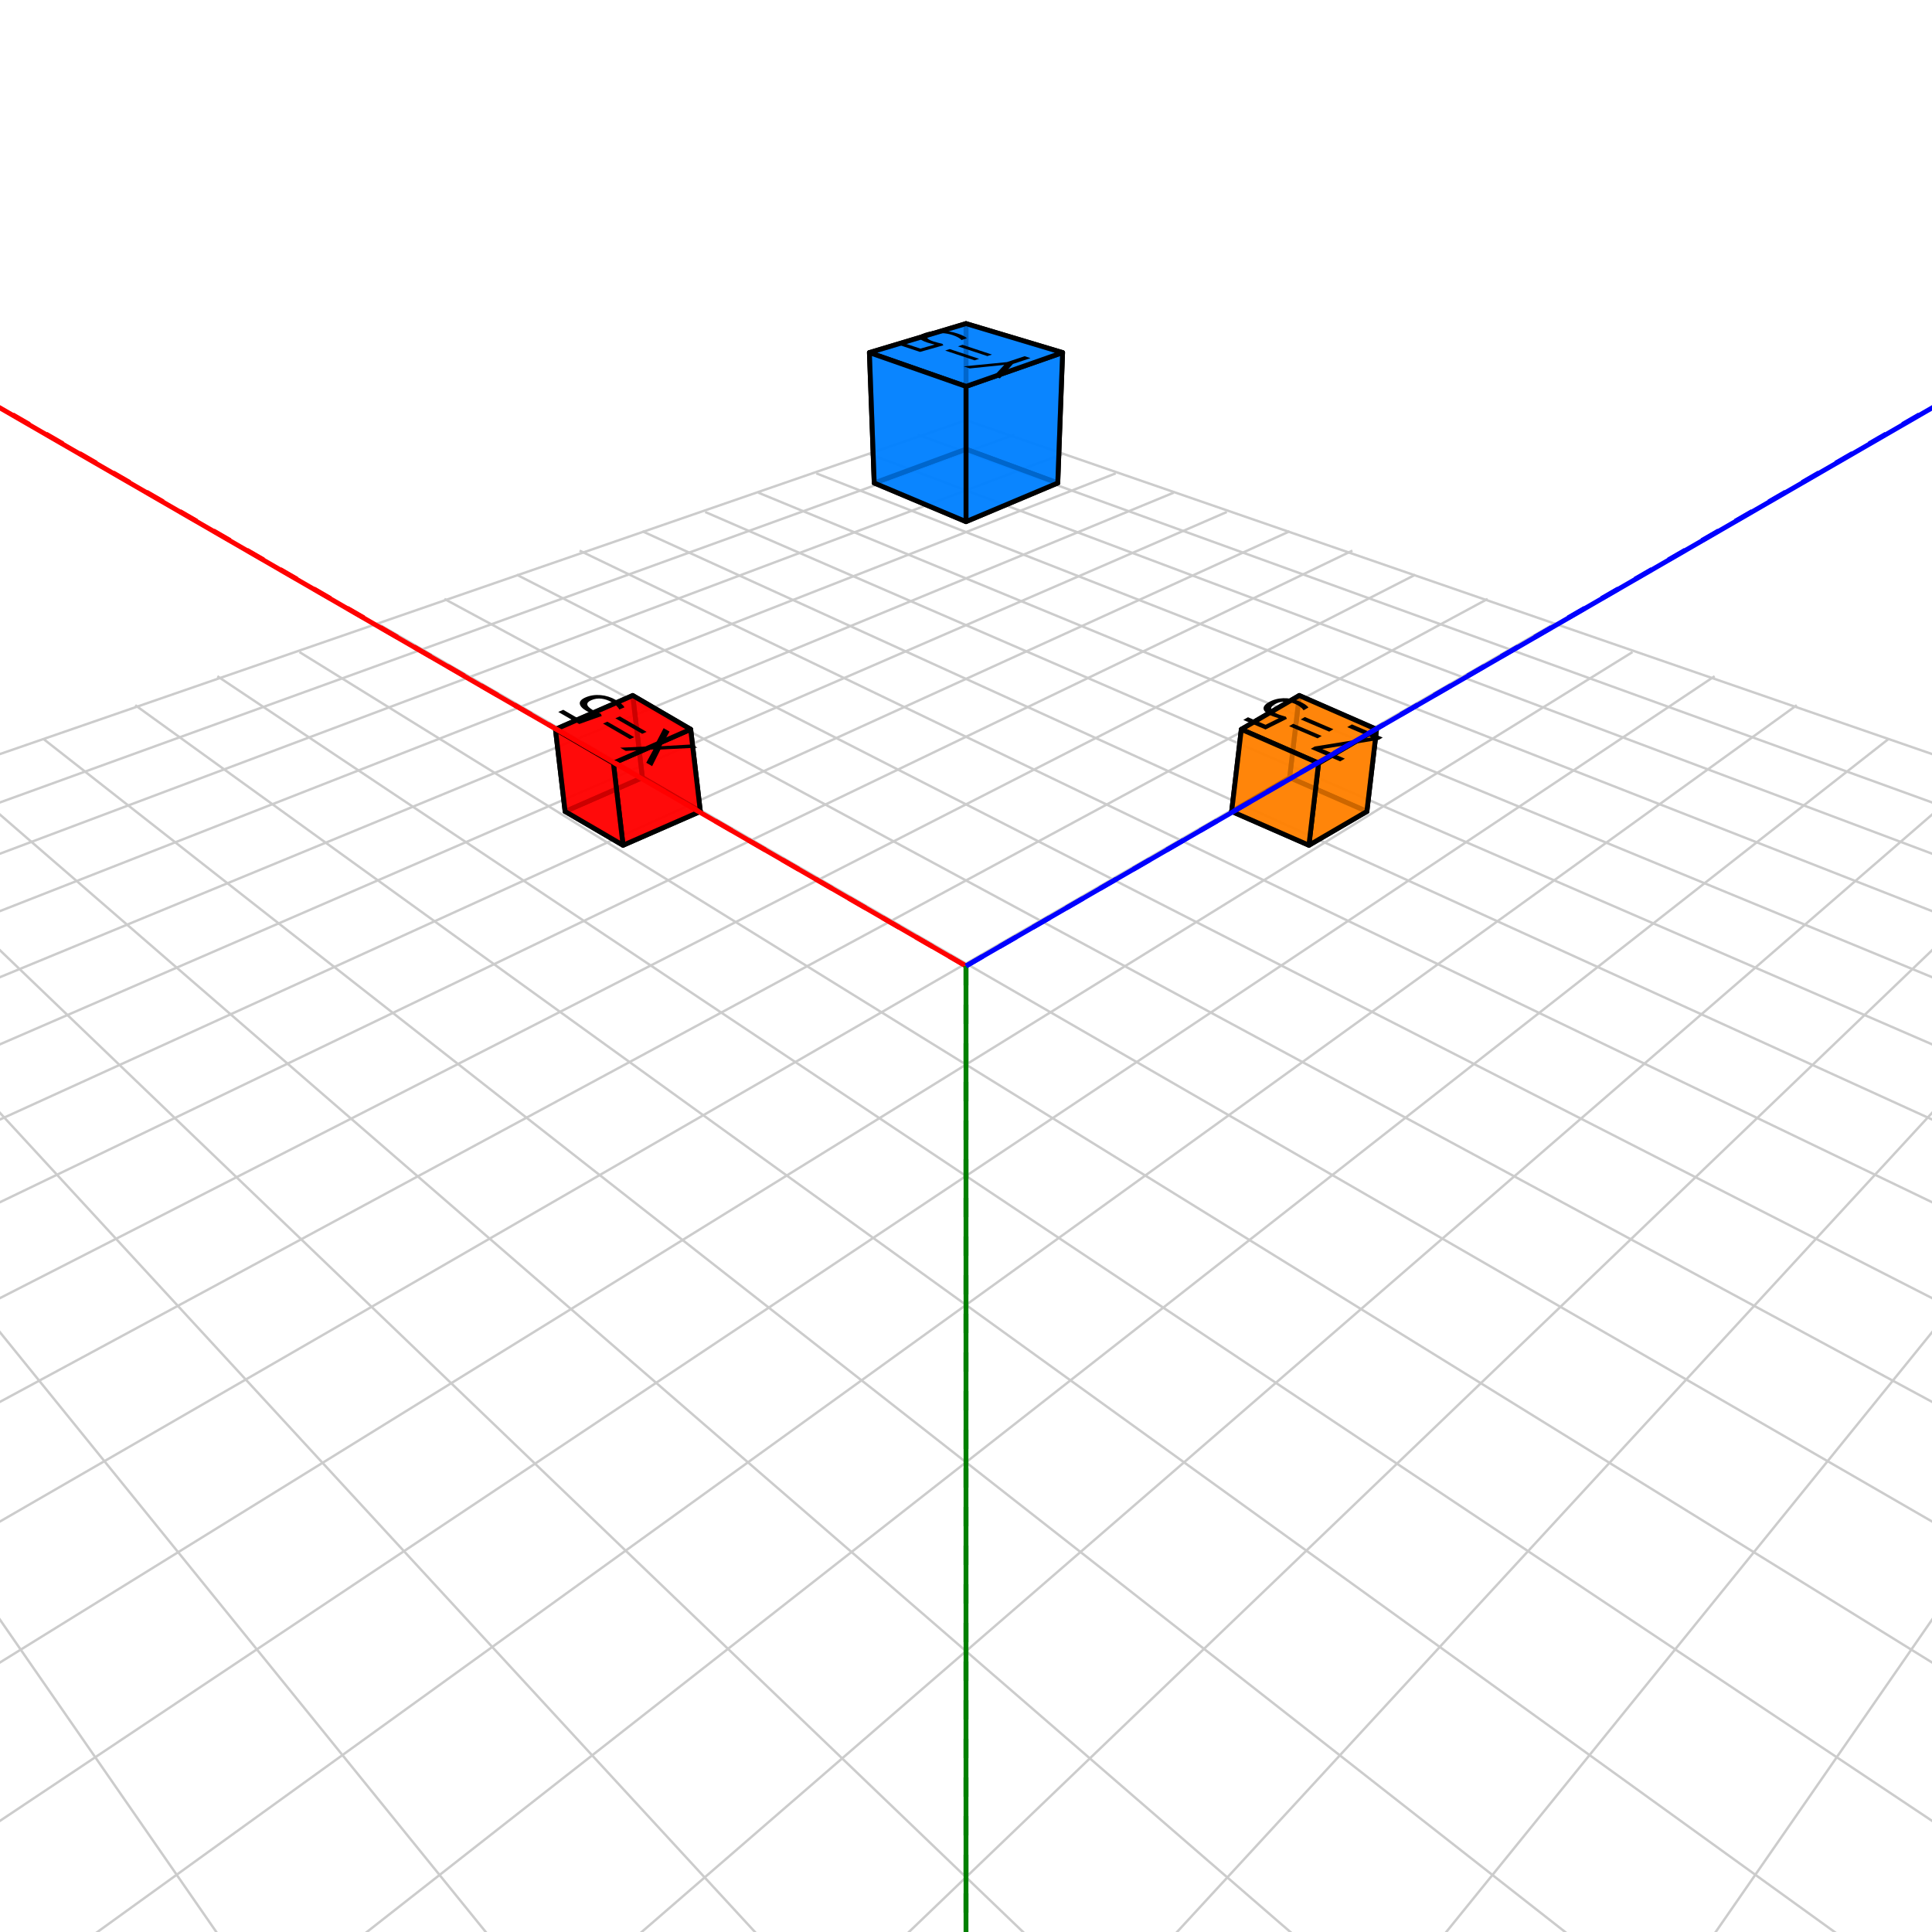
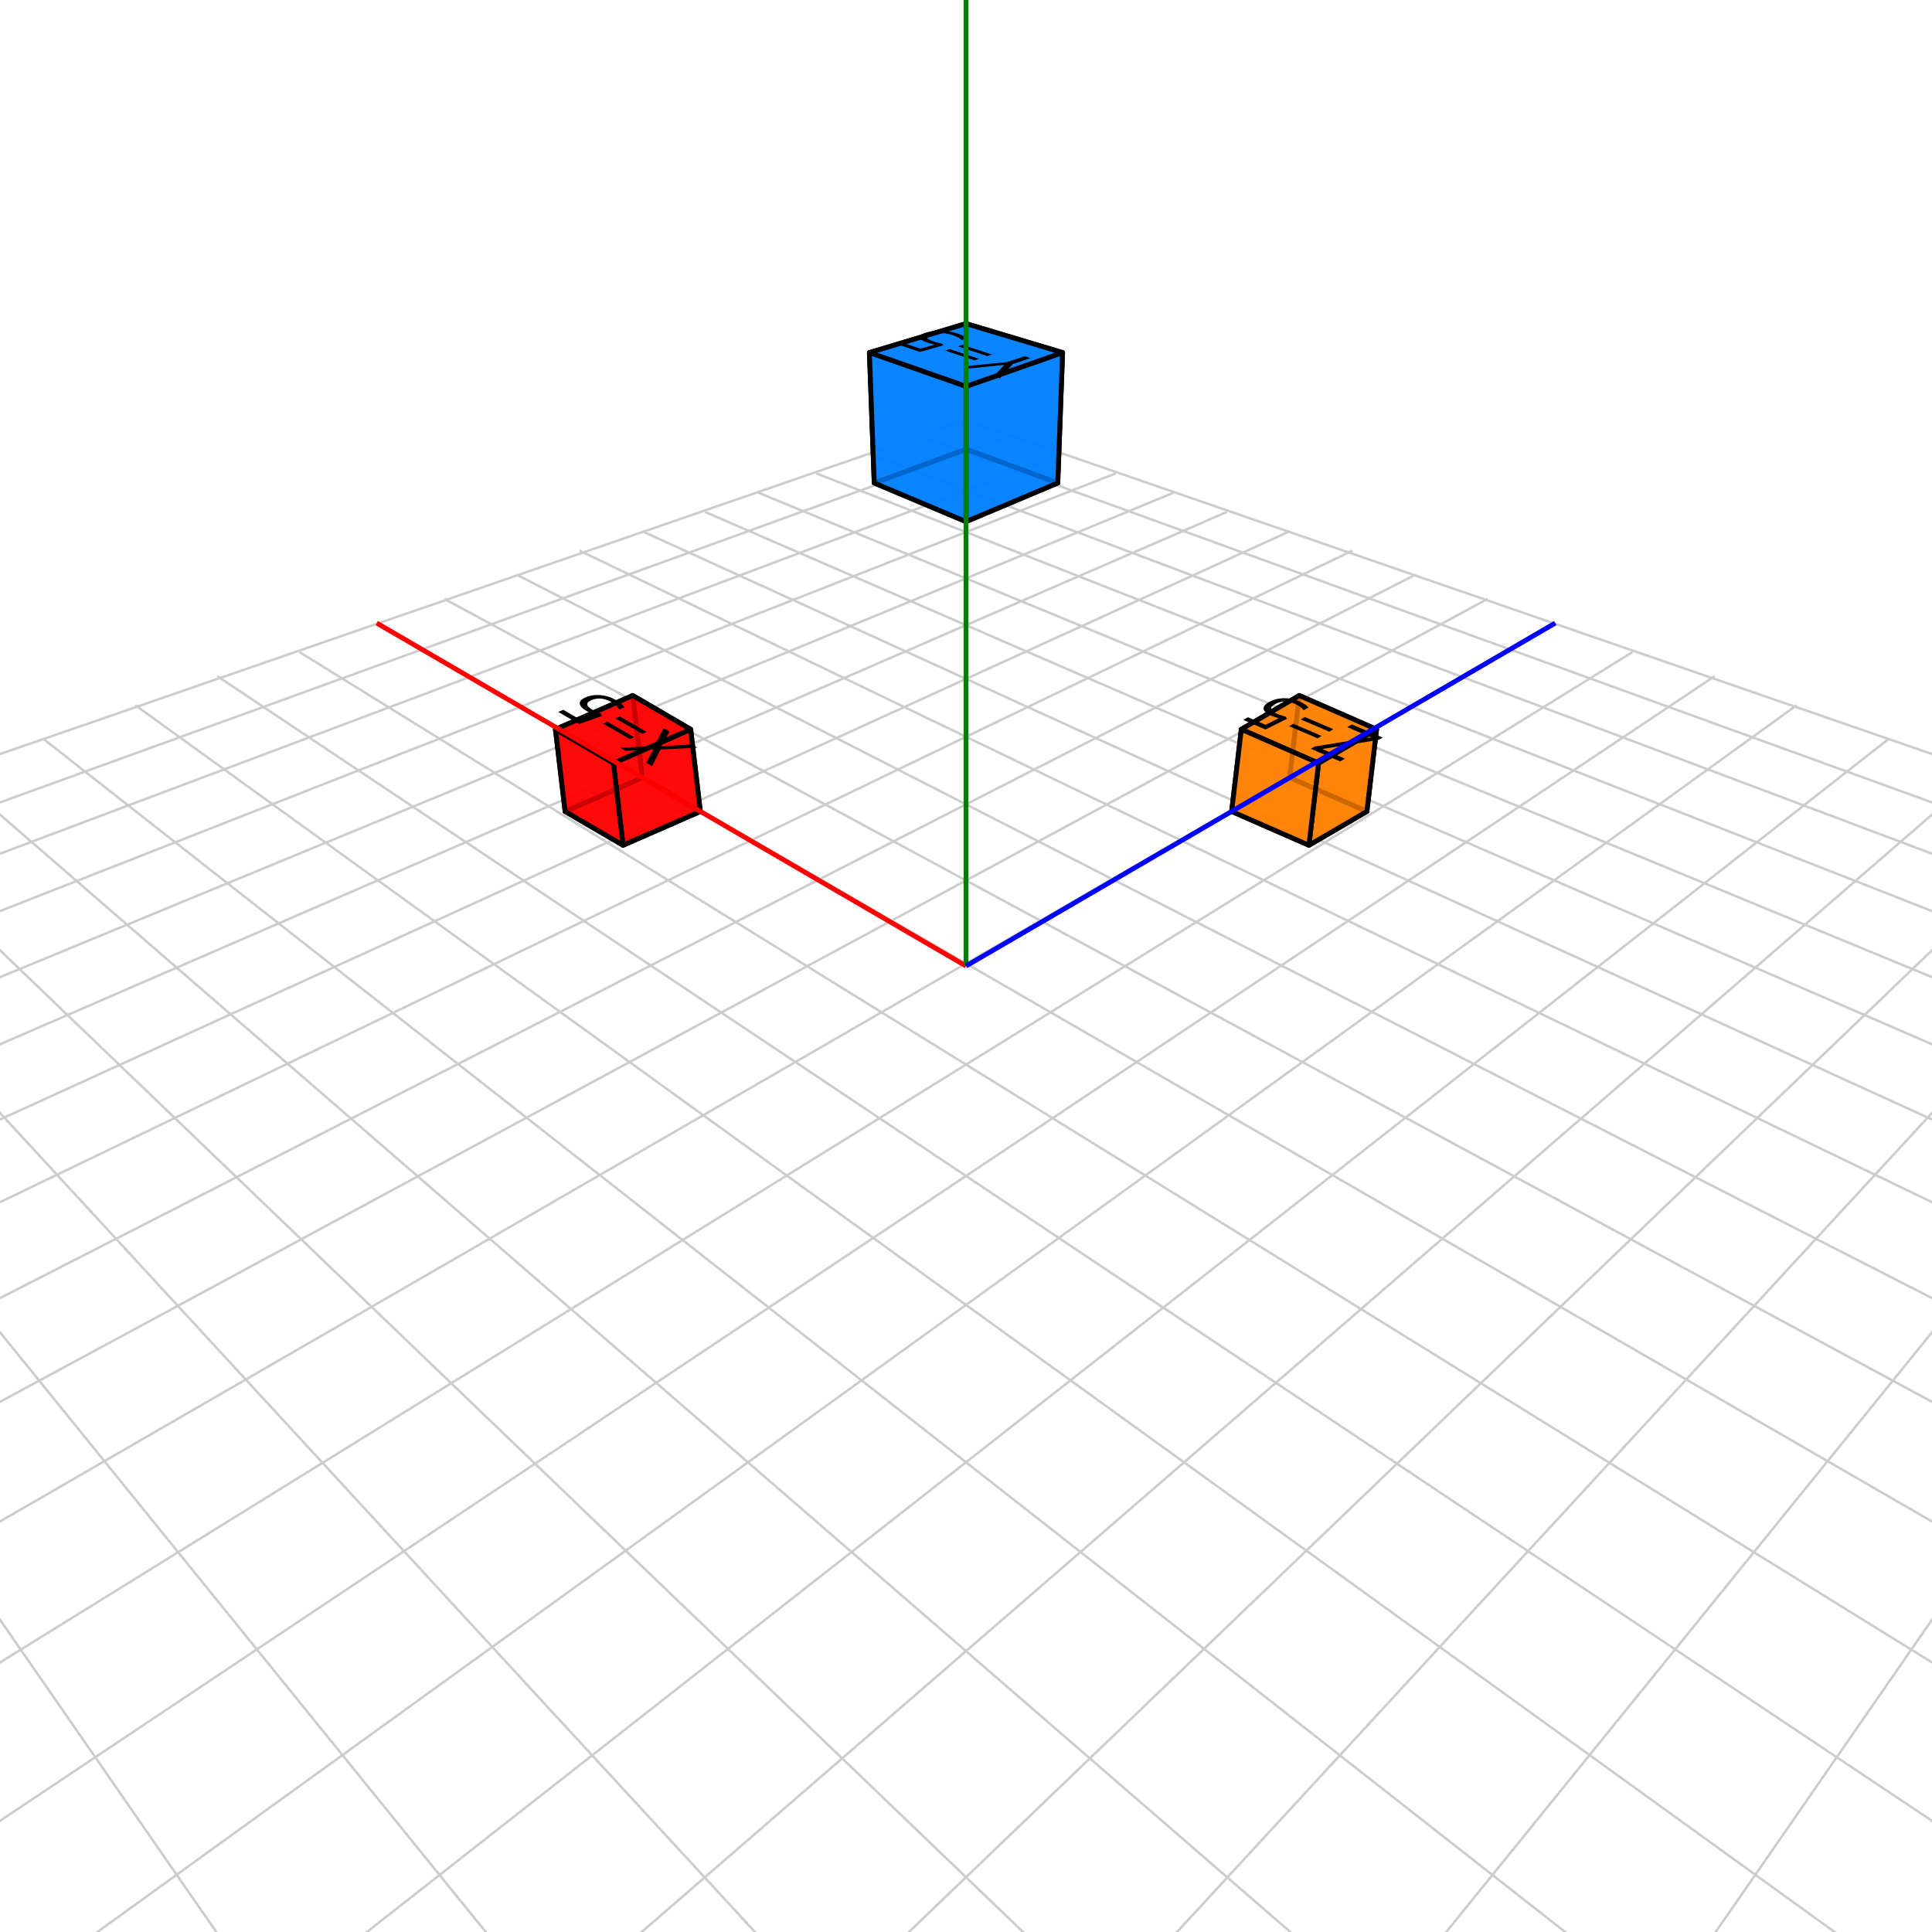
<svg xmlns="http://www.w3.org/2000/svg" width="400" height="400" viewBox="-200 -200 400 400">
  <rect x="-200" y="-200" width="400" height="400" fill="white" />
  <g stroke="#ccc" stroke-width="0.5">
    <line x1="0" y1="566" x2="327" y2="0" />
    <line x1="0" y1="566" x2="-327" y2="0" />
    <line x1="-45" y1="489" x2="300" y2="-9" />
    <line x1="45" y1="489" x2="-300" y2="-9" />
    <line x1="-82" y1="424" x2="276" y2="-18" />
    <line x1="82" y1="424" x2="-276" y2="-18" />
    <line x1="-113" y1="370" x2="252" y2="-26" />
    <line x1="113" y1="370" x2="-252" y2="-26" />
    <line x1="-140" y1="323" x2="231" y2="-33" />
    <line x1="140" y1="323" x2="-231" y2="-33" />
    <line x1="-163" y1="283" x2="210" y2="-40" />
    <line x1="163" y1="283" x2="-210" y2="-40" />
    <line x1="-184" y1="247" x2="191" y2="-47" />
    <line x1="184" y1="247" x2="-191" y2="-47" />
    <line x1="-202" y1="216" x2="172" y2="-54" />
    <line x1="202" y1="216" x2="-172" y2="-54" />
    <line x1="-218" y1="189" x2="155" y2="-60" />
    <line x1="218" y1="189" x2="-155" y2="-60" />
    <line x1="-232" y1="164" x2="138" y2="-65" />
    <line x1="232" y1="164" x2="-138" y2="-65" />
    <line x1="-245" y1="141" x2="122" y2="-71" />
    <line x1="245" y1="141" x2="-122" y2="-71" />
    <line x1="-257" y1="121" x2="108" y2="-76" />
    <line x1="257" y1="121" x2="-108" y2="-76" />
    <line x1="-267" y1="103" x2="93" y2="-81" />
    <line x1="267" y1="103" x2="-93" y2="-81" />
    <line x1="-277" y1="86" x2="80" y2="-86" />
    <line x1="277" y1="86" x2="-80" y2="-86" />
    <line x1="-286" y1="71" x2="67" y2="-90" />
    <line x1="286" y1="71" x2="-67" y2="-90" />
    <line x1="-294" y1="57" x2="54" y2="-94" />
    <line x1="294" y1="57" x2="-54" y2="-94" />
    <line x1="-301" y1="44" x2="43" y2="-98" />
    <line x1="301" y1="44" x2="-43" y2="-98" />
    <line x1="-308" y1="31" x2="31" y2="-102" />
    <line x1="308" y1="31" x2="-31" y2="-102" />
    <line x1="-315" y1="20" x2="20" y2="-106" />
    <line x1="315" y1="20" x2="-20" y2="-106" />
    <line x1="-321" y1="10" x2="10" y2="-110" />
    <line x1="321" y1="10" x2="-10" y2="-110" />
    <line x1="-327" y1="0" x2="0" y2="-113" />
    <line x1="327" y1="0" x2="0" y2="-113" />
  </g>
  <g stroke="#000" stroke-width="1" stroke-linecap="round" stroke-linejoin="round">
    <polygon fill="rgba(255,128,0,0.8)" points="83,-32 85,-49 69,-56 67,-39" />
    <polygon fill="rgba(255,128,0,0.8)" points="71,-25 55,-32 67,-39 83,-32" />
    <polygon fill="rgba(255,128,0,0.8)" points="55,-32 57,-49 69,-56 67,-39" />
    <polygon fill="rgba(255,128,0,0.8)" points="71,-25 73,-42 85,-49 83,-32" />
    <polygon fill="rgba(255,128,0,0.8)" points="73,-42 57,-49 69,-56 85,-49" />
    <polygon fill="rgba(255,128,0,0.8)" points="71,-25 55,-32 57,-49 73,-42" />
    <polygon fill="rgba(0,128,255,0.8)" points="19,-100 20,-127 0,-133 0,-107" />
    <polygon fill="rgba(255,0,0,0.8)" points="-55,-32 -57,-49 -69,-56 -67,-39" />
    <polygon fill="rgba(255,0,0,0.8)" points="-71,-25 -83,-32 -67,-39 -55,-32" />
    <polygon fill="rgba(255,0,0,0.8)" points="-83,-32 -85,-49 -69,-56 -67,-39" />
    <polygon fill="rgba(255,0,0,0.8)" points="-71,-25 -73,-42 -57,-49 -55,-32" />
    <polygon fill="rgba(255,0,0,0.8)" points="-73,-42 -85,-49 -69,-56 -57,-49" />
    <polygon fill="rgba(0,128,255,0.8)" points="0,-92 -19,-100 0,-107 19,-100" />
    <polygon fill="rgba(0,128,255,0.8)" points="-19,-100 -20,-127 0,-133 0,-107" />
    <polygon fill="rgba(0,128,255,0.8)" points="0,-92 0,-120 20,-127 19,-100" />
    <polygon fill="rgba(0,128,255,0.8)" points="0,-120 -20,-127 0,-133 20,-127" />
    <polygon fill="rgba(255,0,0,0.8)" points="-71,-25 -83,-32 -85,-49 -73,-42" />
    <polygon fill="rgba(0,128,255,0.8)" points="0,-92 -19,-100 -20,-127 0,-120" />
  </g>
  <g font-family="sans-serif" font-size="14" text-anchor="middle" dominant-baseline="central" transform="matrix(-0.8652846 -0.4995723 0.919052 -0.3927929 -71.02955 -49.0918)">
    <text x="0" y="0" fill="rgba(0,0,0,1)">X=5</text>
  </g>
  <g font-family="sans-serif" font-size="14" text-anchor="middle" dominant-baseline="central" transform="matrix(-0.9487998 -0.3146878 0.9487998 -0.3146878 0 -126.8606)">
    <text x="0" y="0" fill="rgba(0,0,0,1)">Y=5</text>
  </g>
  <g font-family="sans-serif" font-size="14" text-anchor="middle" dominant-baseline="central" transform="matrix(-0.919052 -0.3927929 0.8652846 -0.4995723 71.02955 -49.0918)">
    <text x="0" y="0" fill="rgba(0,0,0,1)">Z=5</text>
  </g>
  <g stroke-width="1">
-     <line x1="0" y1="0" x2="-476" y2="-275" stroke="red" />
-     <line x1="0" y1="0" x2="-505" y2="-292" stroke="red" stroke-dasharray="4 4" />
-     <line x1="0" y1="0" x2="0" y2="583" stroke="green" />
-     <line x1="0" y1="0" x2="0" y2="549" stroke="green" stroke-dasharray="4 4" />
-     <line x1="0" y1="0" x2="476" y2="-275" stroke="blue" />
-     <line x1="0" y1="0" x2="505" y2="-292" stroke="blue" stroke-dasharray="4 4" />
+     <line x1="0" y1="0" x2="-122" y2="-71" stroke="red" />
+     <line x1="0" y1="0" x2="0" y2="-283" stroke="green" />
+     <line x1="0" y1="0" x2="122" y2="-71" stroke="blue" />
  </g>
</svg>
